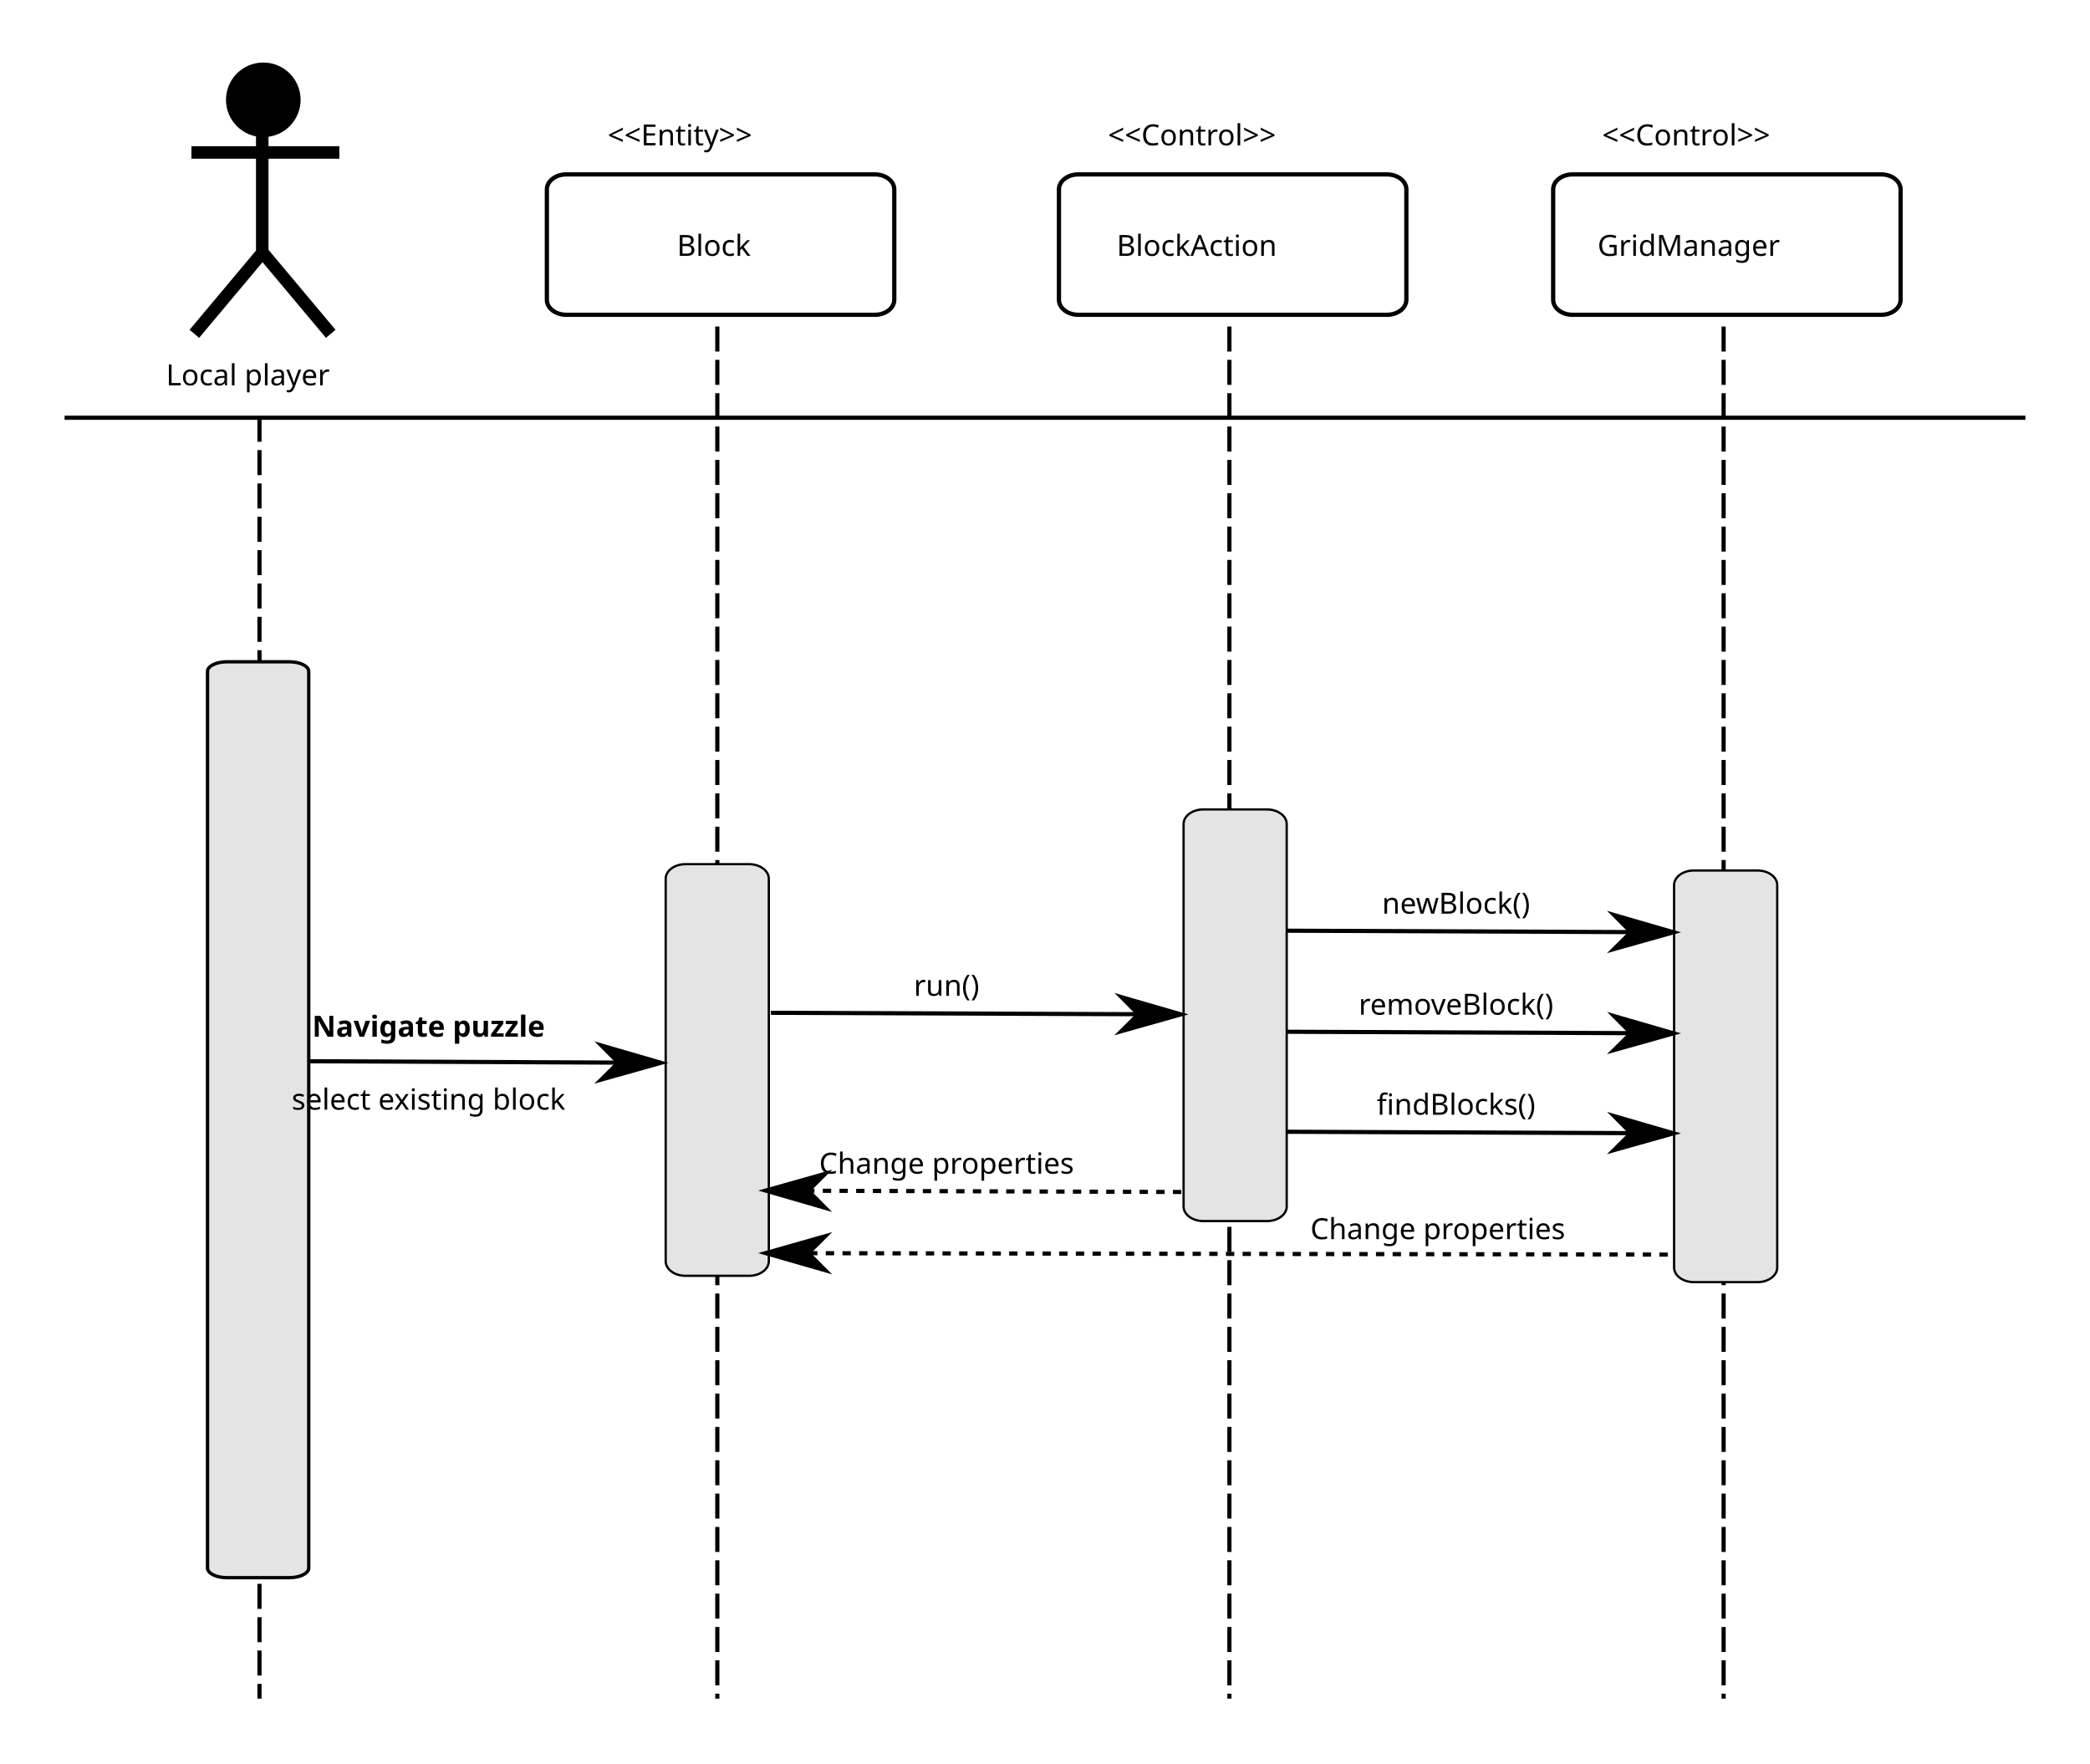
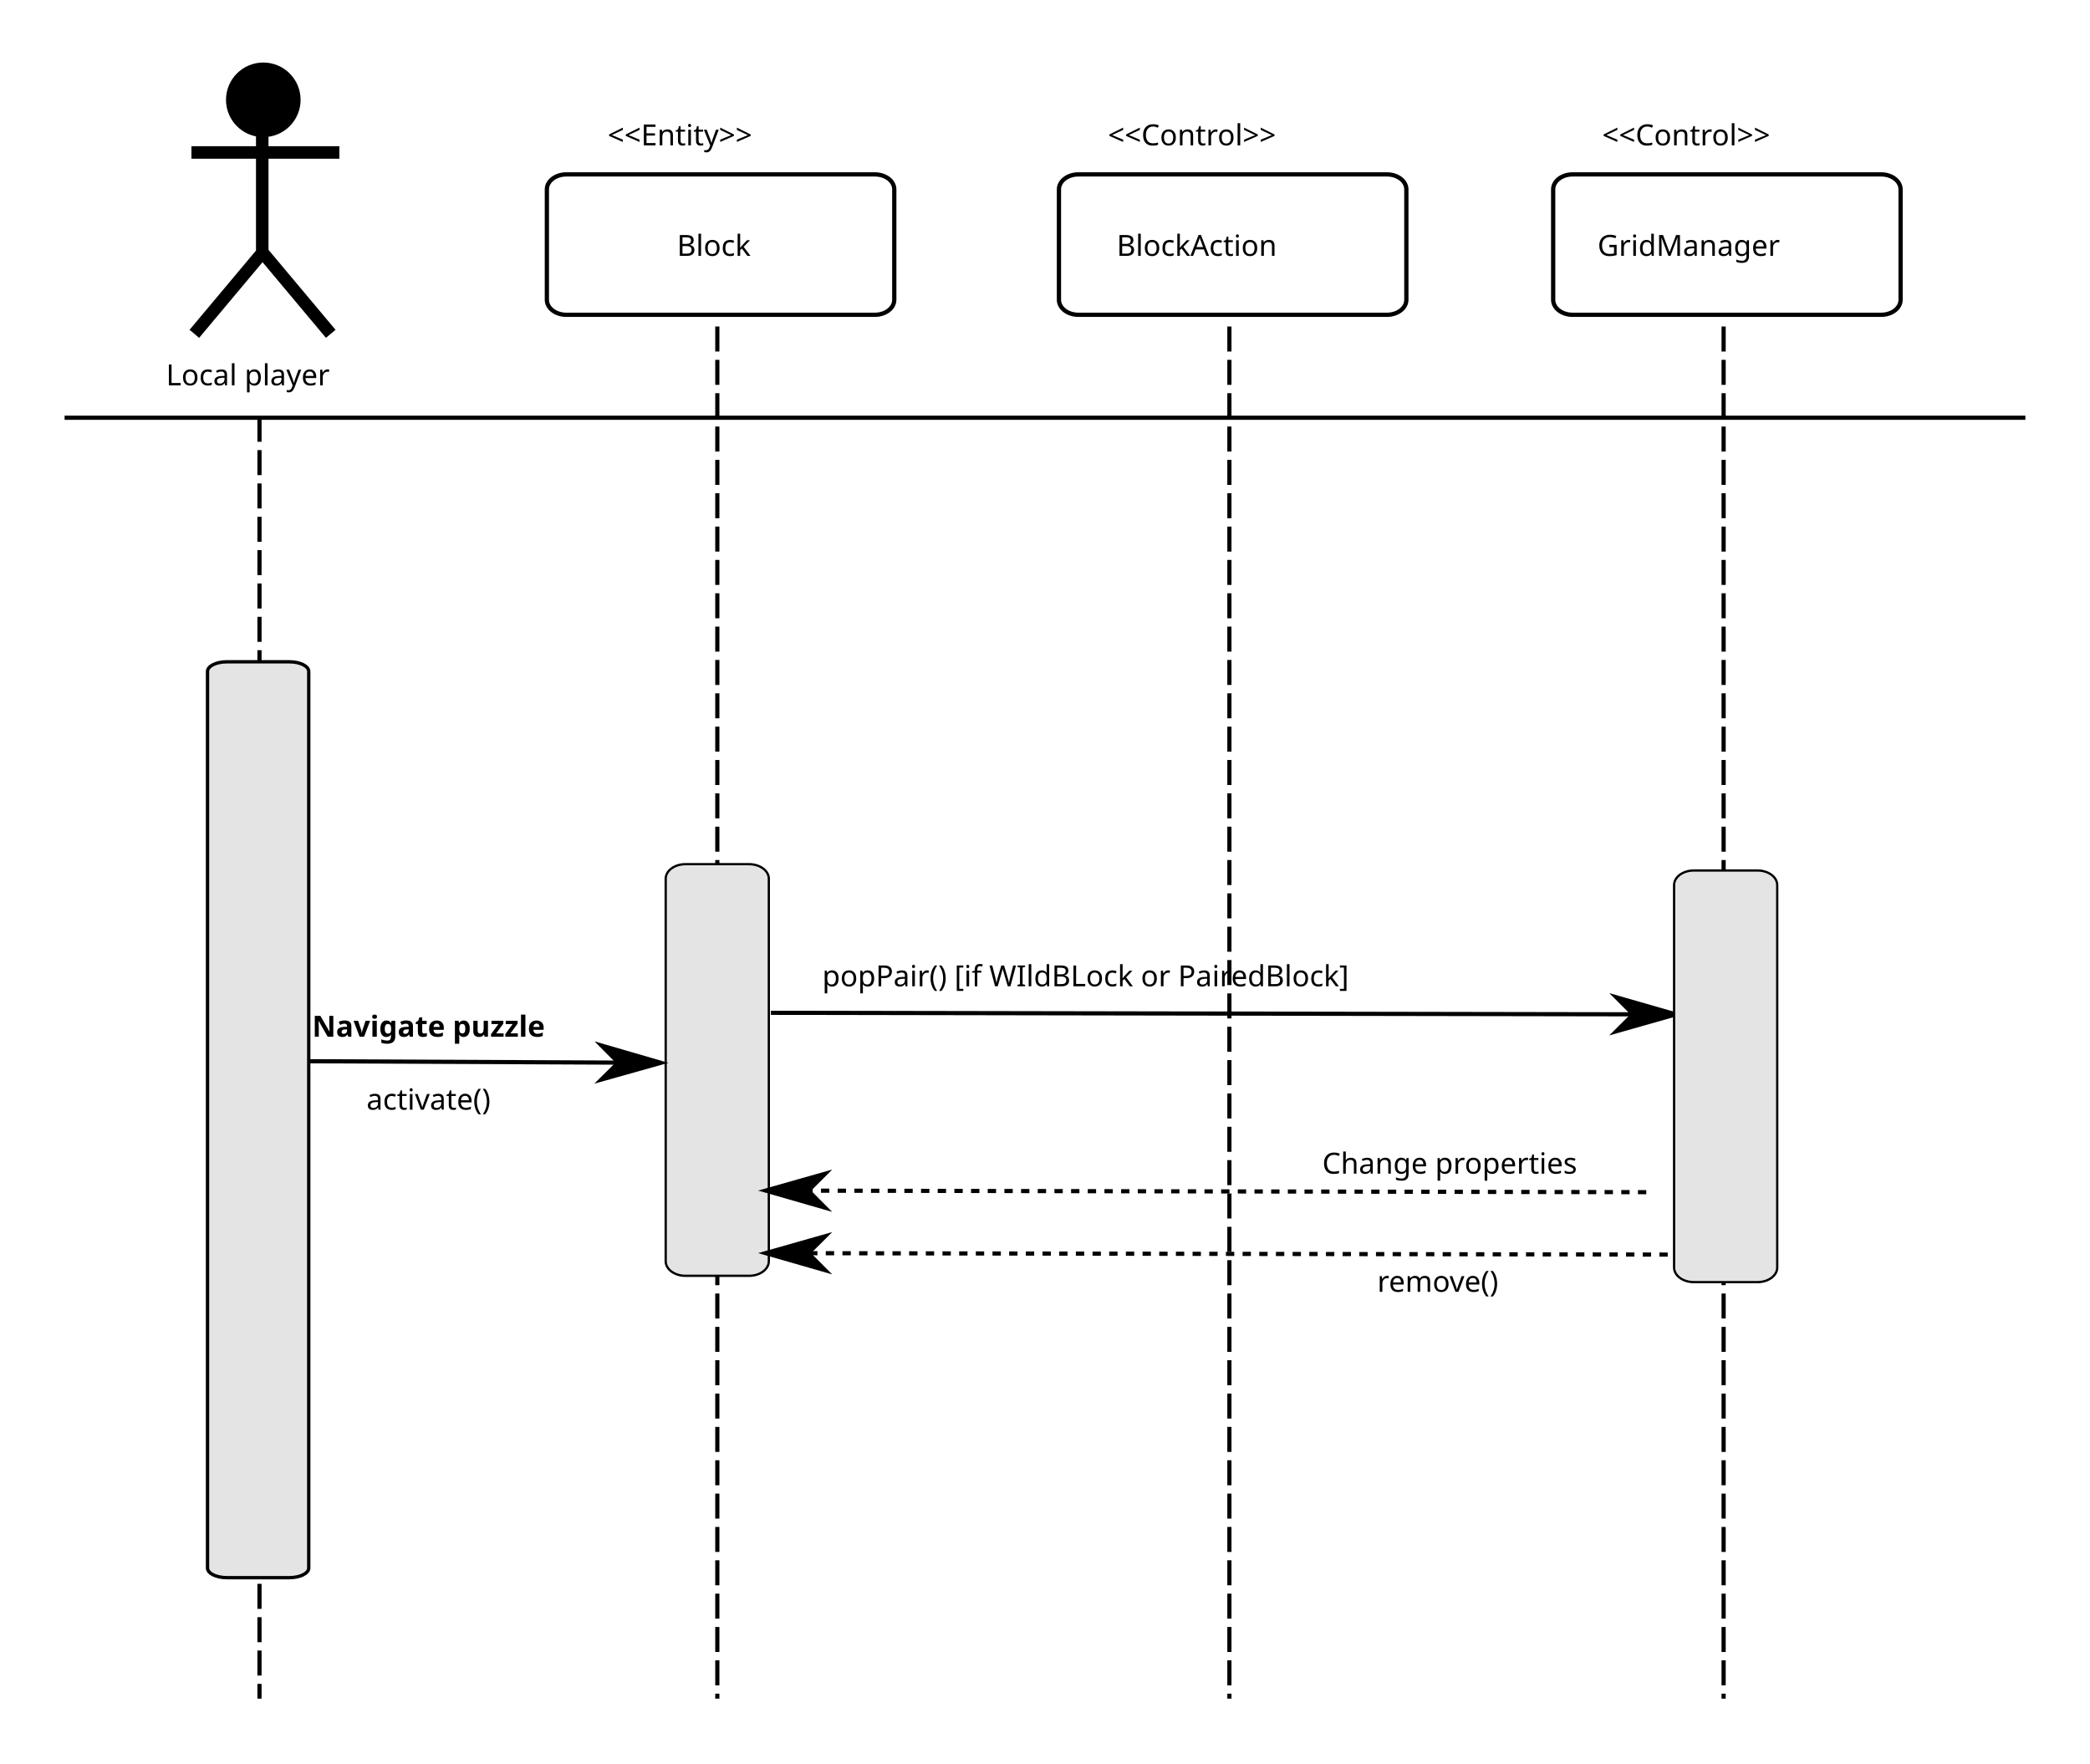
- <svg xmlns="http://www.w3.org/2000/svg" width="501.428" height="423.026" id="svg4629" version="1.1">
+ <svg xmlns="http://www.w3.org/2000/svg" xmlns:ns1="http://www.openswatchbook.org/uri/2009/osb" xmlns:xlink="http://www.w3.org/1999/xlink" width="501.428" height="423.026" id="svg4629" version="1.1">
  <defs id="defs4631">
+     <linearGradient id="linearGradient6866" ns1:paint="solid">
+       <stop style="stop-color:#000000;stop-opacity:1;" offset="0" id="stop6868" />
+     </linearGradient>
    <marker orient="auto" refY="0" refX="0" id="Arrow1Lend" style="overflow:visible">
      <path id="path3874" d="M 0,0 5,-5 -12.5,0 5,5 0,0 z" style="fill-rule:evenodd;stroke:#000000;stroke-width:1pt" transform="matrix(-0.8,0,0,-0.8,-10,0)" />
    </marker>
+     <linearGradient xlink:href="#linearGradient6866" id="linearGradient6870" x1="168.71" y1="262.086" x2="387.163" y2="262.086" gradientUnits="userSpaceOnUse" />
  </defs>
  <g id="layer1" transform="translate(15.5,-18.76002)">
    <g id="g4589" transform="translate(29.23524,-4.67677)" style="stroke-width:3;stroke-miterlimit:4;stroke-dasharray:none">
      <path d="m 25.885,47.387 c 0,4.114 -3.335,7.45 -7.45,7.45 -4.114,0 -7.45,-3.335 -7.45,-7.45 0,-4.114 3.335,-7.45 7.45,-7.45 4.114,0 7.45,3.335 7.45,7.45 z" id="path4591" style="fill:#000000;stroke:#000000;stroke-width:3;stroke-miterlimit:4;stroke-dasharray:none" />
      <path id="path4593" d="m 18.183,48.397 0,35.103" style="fill:none;stroke:#000000;stroke-width:3;stroke-linecap:butt;stroke-linejoin:miter;stroke-miterlimit:4;stroke-opacity:1;stroke-dasharray:none" />
      <path id="path4595" d="m 1.195,60.014 35.491,0" style="fill:none;stroke:#000000;stroke-width:3;stroke-linecap:butt;stroke-linejoin:miter;stroke-miterlimit:4;stroke-opacity:1;stroke-dasharray:none" />
      <path style="fill:none;stroke:#000000;stroke-width:3;stroke-linecap:butt;stroke-linejoin:miter;stroke-miterlimit:4;stroke-opacity:1;stroke-dasharray:none" d="M 17.963,83.659 34.615,103.525" id="path4597" />
      <path id="path4599" d="M 18.544,83.659 1.892,103.525" style="fill:none;stroke:#000000;stroke-width:3;stroke-linecap:butt;stroke-linejoin:miter;stroke-miterlimit:4;stroke-opacity:1;stroke-dasharray:none" />
    </g>
    <text id="text4601" y="111.206" x="24.348" style="font-size:12px;font-style:normal;font-weight:normal;line-height:125%;letter-spacing:0px;word-spacing:0px;fill:#000000;fill-opacity:1;stroke:none;font-family:Sans" xml:space="preserve">
      <tspan style="font-size:7px" y="111.206" x="24.348" id="tspan4603">Local player</tspan>
      <tspan id="tspan4605" style="font-size:7px" y="119.956" x="24.348" />
      <tspan style="font-size:7px" id="tspan4607" y="128.706" x="24.348" />
    </text>
    <path style="fill:none;stroke:#000000;stroke-width:1px;stroke-linecap:butt;stroke-linejoin:miter;stroke-opacity:1" d="m 0,118.981 470.428,0" id="path4662" />
    <rect ry="3.592" rx="4.644" y="60.601" x="115.703" height="33.679" width="83.35" id="rect5846" style="fill:none;stroke:#000000;stroke-width:1.021;stroke-linejoin:miter;stroke-miterlimit:4;stroke-dasharray:none;stroke-dashoffset:3.7" />
    <text id="text5848" y="53.627" x="158.543" style="font-size:12px;font-style:normal;font-weight:normal;line-height:125%;letter-spacing:0px;word-spacing:0px;fill:#000000;fill-opacity:1;stroke:none;font-family:Sans" xml:space="preserve">
      <tspan style="font-size:7px;text-align:center;text-anchor:middle" y="53.627" x="158.543" id="tspan5850">&lt;&lt;Entity&gt;&gt;</tspan>
      <tspan id="tspan5852" style="font-size:7px" y="62.377" x="158.543" />
      <tspan style="font-size:7px" id="tspan5854" y="71.127" x="158.543" />
    </text>
    <text xml:space="preserve" style="font-size:12px;font-style:normal;font-weight:normal;line-height:125%;letter-spacing:0px;word-spacing:0px;fill:#000000;fill-opacity:1;stroke:none;font-family:Sans" x="146.927" y="80.144" id="text5856">
      <tspan x="146.927" y="80.144" id="tspan5864" style="font-size:7px">Block</tspan>
    </text>
    <path id="path6098" d="m 156.597,97.091 0,329.196" style="fill:none;stroke:#000000;stroke-width:1;stroke-linecap:butt;stroke-linejoin:miter;stroke-miterlimit:4;stroke-opacity:1;stroke-dasharray:6, 2;stroke-dashoffset:0;marker-end:none" />
    <rect ry="3.5" rx="4.732" y="226.086" x="144.212" height="98.757" width="24.743" id="rect6104" style="fill:#e4e4e4;fill-opacity:1;stroke:#000000;stroke-width:0.543;stroke-linejoin:miter;stroke-miterlimit:4;stroke-dasharray:none;stroke-dashoffset:0" />
    <path id="path6108" d="m 46.756,118.743 0,307.543" style="fill:none;stroke:#000000;stroke-width:1;stroke-linecap:butt;stroke-linejoin:miter;stroke-miterlimit:4;stroke-opacity:1;stroke-dasharray:6, 2;stroke-dashoffset:0;marker-end:none" />
    <rect ry="2.312" rx="4.644" y="177.534" x="34.286" height="219.725" width="24.286" id="rect6110" style="fill:#e4e4e4;fill-opacity:1;stroke:#000000;stroke-width:0.802;stroke-linejoin:miter;stroke-miterlimit:4;stroke-dasharray:none;stroke-dashoffset:0" />
    <path style="fill:none;stroke:#000000;stroke-width:1px;stroke-linecap:butt;stroke-linejoin:miter;stroke-opacity:1;marker-end:url(#Arrow1Lend)" d="m 58.336,273.361 84.6,0.379" id="path6112" />
    <text id="text6298" y="267.479" x="98.233" style="font-size:12px;font-style:normal;font-weight:normal;line-height:125%;letter-spacing:0px;word-spacing:0px;fill:#000000;fill-opacity:1;stroke:none;font-family:Sans" xml:space="preserve">
      <tspan style="font-size:7px;font-weight:bold;text-align:center;text-anchor:middle" y="267.479" x="98.233" id="tspan6369">Navigate puzzle</tspan>
      <tspan style="font-size:7px;text-align:center;text-anchor:middle" y="276.229" x="98.233" id="tspan7066" />
-       <tspan style="font-size:7px;text-align:center;text-anchor:middle" y="284.979" x="98.233" id="tspan7068">select existing block</tspan>
+       <tspan style="font-size:7px;text-align:center;text-anchor:middle" y="284.979" x="98.233" id="tspan7068">activate()</tspan>
      <tspan style="font-size:7px;text-align:center;text-anchor:middle" y="293.729" x="98.233" id="tspan6306" />
      <tspan id="tspan6302" style="font-size:7px" y="302.479" x="98.233" />
      <tspan style="font-size:7px" id="tspan6304" y="311.229" x="98.233" />
    </text>
-     <path style="fill:none;stroke:#000000;stroke-width:1;stroke-linecap:butt;stroke-linejoin:miter;stroke-miterlimit:4;stroke-opacity:1;stroke-dasharray:2, 2;stroke-dashoffset:0;marker-end:url(#Arrow1Lend)" d="M 279.906,304.777 168.336,304.398" id="path6646" />
+     <path style="fill:none;stroke:#000000;stroke-width:1;stroke-linecap:butt;stroke-linejoin:miter;stroke-miterlimit:4;stroke-opacity:1;stroke-dasharray:2,2;stroke-dashoffset:0;marker-end:url(#Arrow1Lend)" d="M 379.473,304.777 168.336,304.398" id="path6646" />
    <rect style="fill:none;stroke:#000000;stroke-width:1.021;stroke-linejoin:miter;stroke-miterlimit:4;stroke-dasharray:none;stroke-dashoffset:3.7" id="rect7195" width="83.35" height="33.679" x="238.56" y="60.601" rx="4.644" ry="3.592" />
    <text xml:space="preserve" style="font-size:12px;font-style:normal;font-weight:normal;line-height:125%;letter-spacing:0px;word-spacing:0px;fill:#000000;fill-opacity:1;stroke:none;font-family:Sans" x="281.4" y="53.627" id="text7197">
      <tspan id="tspan7199" x="281.4" y="53.627" style="font-size:7px;text-align:center;text-anchor:middle">&lt;&lt;Control&gt;&gt;</tspan>
      <tspan x="281.4" y="62.377" style="font-size:7px" id="tspan7201" />
      <tspan x="281.4" y="71.127" id="tspan7203" style="font-size:7px" />
    </text>
    <text id="text7205" y="80.144" x="279.425" style="font-size:12px;font-style:normal;font-weight:normal;text-align:center;line-height:125%;letter-spacing:0px;word-spacing:0px;text-anchor:middle;fill:#000000;fill-opacity:1;stroke:none;font-family:Sans" xml:space="preserve">
      <tspan style="font-size:7px;text-align:center;text-anchor:middle" id="tspan7207" y="80.144" x="279.425">BlockAction</tspan>
    </text>
    <path style="fill:none;stroke:#000000;stroke-width:1;stroke-linecap:butt;stroke-linejoin:miter;stroke-miterlimit:4;stroke-opacity:1;stroke-dasharray:6, 2;stroke-dashoffset:0;marker-end:none" d="m 279.454,97.091 0,329.196" id="path7209" />
    <rect ry="3.592" rx="4.644" y="60.601" x="357.132" height="33.679" width="83.35" id="rect7211" style="fill:none;stroke:#000000;stroke-width:1.021;stroke-linejoin:miter;stroke-miterlimit:4;stroke-dasharray:none;stroke-dashoffset:3.7" />
    <text id="text7213" y="53.627" x="399.972" style="font-size:12px;font-style:normal;font-weight:normal;line-height:125%;letter-spacing:0px;word-spacing:0px;fill:#000000;fill-opacity:1;stroke:none;font-family:Sans" xml:space="preserve">
      <tspan style="font-size:7px;text-align:center;text-anchor:middle" y="53.627" x="399.972" id="tspan7215">&lt;&lt;Control&gt;&gt;</tspan>
      <tspan id="tspan7217" style="font-size:7px" y="62.377" x="399.972" />
      <tspan style="font-size:7px" id="tspan7219" y="71.127" x="399.972" />
    </text>
    <text xml:space="preserve" style="font-size:12px;font-style:normal;font-weight:normal;text-align:center;line-height:125%;letter-spacing:0px;word-spacing:0px;text-anchor:middle;fill:#000000;fill-opacity:1;stroke:none;font-family:Sans" x="397.466" y="80.144" id="text7221">
      <tspan x="397.466" y="80.144" id="tspan7223" style="font-size:7px;text-align:center;text-anchor:middle">GridManager</tspan>
    </text>
    <path id="path7225" d="m 398.026,97.091 0,329.196" style="fill:none;stroke:#000000;stroke-width:1;stroke-linecap:butt;stroke-linejoin:miter;stroke-miterlimit:4;stroke-opacity:1;stroke-dasharray:6, 2;stroke-dashoffset:0;marker-end:none" />
    <path id="path7227" d="m 400.62,319.777 -232.284,-0.379" style="fill:none;stroke:#000000;stroke-width:1;stroke-linecap:butt;stroke-linejoin:miter;stroke-miterlimit:4;stroke-opacity:1;stroke-dasharray:2, 2;stroke-dashoffset:0;marker-end:url(#Arrow1Lend)" />
-     <text id="text7229" y="316.051" x="340.376" style="font-size:12px;font-style:normal;font-weight:normal;line-height:125%;letter-spacing:0px;word-spacing:0px;fill:#000000;fill-opacity:1;stroke:none;font-family:Sans" xml:space="preserve">
-       <tspan style="font-size:7px;text-align:center;text-anchor:middle" y="316.051" x="340.376" id="tspan7231">Change properties</tspan>
-       <tspan style="font-size:7px;text-align:center;text-anchor:middle" y="324.801" x="340.376" id="tspan7249" />
-       <tspan style="font-size:7px;text-align:center;text-anchor:middle" y="333.551" x="340.376" id="tspan7251" />
-       <tspan style="font-size:7px;text-align:center;text-anchor:middle" y="342.301" x="340.376" id="tspan7253" />
-       <tspan style="font-size:7px;text-align:center;text-anchor:middle" y="351.051" x="340.376" id="tspan7233" />
-       <tspan id="tspan7235" style="font-size:7px" y="359.801" x="340.376" />
-       <tspan style="font-size:7px" id="tspan7237" y="368.551" x="340.376" />
+     <text id="text7229" y="328.677" x="340.376" style="font-size:12px;font-style:normal;font-weight:normal;line-height:125%;letter-spacing:0px;word-spacing:0px;fill:#000000;fill-opacity:1;stroke:none;font-family:Sans" xml:space="preserve">
+       <tspan style="font-size:7px;text-align:center;text-anchor:middle" y="328.677" x="340.376" id="tspan7231">remove()</tspan>
+       <tspan style="font-size:7px;text-align:center;text-anchor:middle" y="337.427" x="340.376" id="tspan7249" />
+       <tspan style="font-size:7px;text-align:center;text-anchor:middle" y="346.177" x="340.376" id="tspan7251" />
+       <tspan style="font-size:7px;text-align:center;text-anchor:middle" y="354.927" x="340.376" id="tspan7253" />
+       <tspan style="font-size:7px;text-align:center;text-anchor:middle" y="363.677" x="340.376" id="tspan7233" />
+       <tspan id="tspan7235" style="font-size:7px" y="372.427" x="340.376" />
+       <tspan style="font-size:7px" id="tspan7237" y="381.177" x="340.376" />
    </text>
-     <text xml:space="preserve" style="font-size:12px;font-style:normal;font-weight:normal;line-height:125%;letter-spacing:0px;word-spacing:0px;fill:#000000;fill-opacity:1;stroke:none;font-family:Sans" x="222.519" y="300.336" id="text7239">
-       <tspan id="tspan7241" x="222.519" y="300.336" style="font-size:7px;text-align:center;text-anchor:middle">Change properties</tspan>
-       <tspan id="tspan7243" x="222.519" y="309.086" style="font-size:7px;text-align:center;text-anchor:middle" />
-       <tspan x="222.519" y="317.836" style="font-size:7px" id="tspan7245" />
-       <tspan x="222.519" y="326.586" id="tspan7247" style="font-size:7px" />
+     <text xml:space="preserve" style="font-size:12px;font-style:normal;font-weight:normal;line-height:125%;letter-spacing:0px;word-spacing:0px;fill:#000000;fill-opacity:1;stroke:none;font-family:Sans" x="343.232" y="300.336" id="text7239">
+       <tspan id="tspan7241" x="343.232" y="300.336" style="font-size:7px;text-align:center;text-anchor:middle">Change properties</tspan>
+       <tspan id="tspan7243" x="343.232" y="309.086" style="font-size:7px;text-align:center;text-anchor:middle" />
+       <tspan x="343.232" y="317.836" style="font-size:7px" id="tspan7245" />
+       <tspan x="343.232" y="326.586" id="tspan7247" style="font-size:7px" />
    </text>
-     <rect style="fill:#e4e4e4;fill-opacity:1;stroke:#000000;stroke-width:0.543;stroke-linejoin:miter;stroke-miterlimit:4;stroke-dasharray:none;stroke-dashoffset:0" id="rect7255" width="24.743" height="98.757" x="268.461" y="212.954" rx="4.732" ry="3.5" />
-     <path id="path7257" d="m 169.453,261.744 98.237,0.379" style="fill:none;stroke:#000000;stroke-width:1px;stroke-linecap:butt;stroke-linejoin:miter;stroke-opacity:1;marker-end:url(#Arrow1Lend)" />
-     <text id="text7259" y="257.657" x="222.519" style="font-size:12px;font-style:normal;font-weight:normal;line-height:125%;letter-spacing:0px;word-spacing:0px;fill:#000000;fill-opacity:1;stroke:none;font-family:Sans" xml:space="preserve">
-       <tspan style="font-size:7px;text-align:center;text-anchor:middle" y="257.657" x="222.519" id="tspan7261">run()</tspan>
-       <tspan style="font-size:7px;text-align:center;text-anchor:middle" y="266.407" x="222.519" id="tspan7263" />
-       <tspan id="tspan7265" style="font-size:7px" y="275.157" x="222.519" />
-       <tspan style="font-size:7px" id="tspan7267" y="283.907" x="222.519" />
-     </text>
+     <path id="path7257" d="m 169.453,261.744 216.967,0.379" style="fill:url(#linearGradient6870);stroke:#000000;stroke-width:1;stroke-linecap:butt;stroke-linejoin:miter;stroke-opacity:1;marker-end:url(#Arrow1Lend);fill-opacity:1;stroke-miterlimit:4;stroke-dasharray:none" />
    <rect ry="3.5" rx="4.732" y="227.601" x="386.144" height="98.757" width="24.743" id="rect7269" style="fill:#e4e4e4;fill-opacity:1;stroke:#000000;stroke-width:0.543;stroke-linejoin:miter;stroke-miterlimit:4;stroke-dasharray:none;stroke-dashoffset:0" />
-     <path style="fill:none;stroke:#000000;stroke-width:1px;stroke-linecap:butt;stroke-linejoin:miter;stroke-opacity:1;marker-end:url(#Arrow1Lend)" d="m 293.197,242.046 92.681,0.379" id="path7273" />
-     <text xml:space="preserve" style="font-size:12px;font-style:normal;font-weight:normal;line-height:125%;letter-spacing:0px;word-spacing:0px;fill:#000000;fill-opacity:1;stroke:none;font-family:Sans" x="344.748" y="237.959" id="text7275">
-       <tspan id="tspan7277" x="344.748" y="237.959" style="font-size:7px;text-align:center;text-anchor:middle">newBlock()</tspan>
-       <tspan id="tspan7279" x="344.748" y="246.709" style="font-size:7px;text-align:center;text-anchor:middle" />
-       <tspan x="344.748" y="255.459" style="font-size:7px" id="tspan7281" />
-       <tspan x="344.748" y="264.209" id="tspan7283" style="font-size:7px" />
-     </text>
-     <path id="path7285" d="m 293.197,266.289 92.681,0.379" style="fill:none;stroke:#000000;stroke-width:1px;stroke-linecap:butt;stroke-linejoin:miter;stroke-opacity:1;marker-end:url(#Arrow1Lend)" />
-     <text id="text7287" y="262.203" x="344.748" style="font-size:12px;font-style:normal;font-weight:normal;line-height:125%;letter-spacing:0px;word-spacing:0px;fill:#000000;fill-opacity:1;stroke:none;font-family:Sans" xml:space="preserve">
-       <tspan style="font-size:7px;text-align:center;text-anchor:middle" y="262.203" x="344.748" id="tspan7289">removeBlock()</tspan>
-       <tspan style="font-size:7px;text-align:center;text-anchor:middle" y="270.953" x="344.748" id="tspan7291" />
-       <tspan id="tspan7293" style="font-size:7px" y="279.703" x="344.748" />
-       <tspan style="font-size:7px" id="tspan7295" y="288.453" x="344.748" />
-     </text>
-     <path style="fill:none;stroke:#000000;stroke-width:1px;stroke-linecap:butt;stroke-linejoin:miter;stroke-opacity:1;marker-end:url(#Arrow1Lend)" d="m 293.197,290.281 92.681,0.379" id="path7297" />
-     <text xml:space="preserve" style="font-size:12px;font-style:normal;font-weight:normal;line-height:125%;letter-spacing:0px;word-spacing:0px;fill:#000000;fill-opacity:1;stroke:none;font-family:Sans" x="344.748" y="286.194" id="text7299">
-       <tspan id="tspan7301" x="344.748" y="286.194" style="font-size:7px;text-align:center;text-anchor:middle">findBlocks()</tspan>
-       <tspan id="tspan7303" x="344.748" y="294.944" style="font-size:7px;text-align:center;text-anchor:middle" />
-       <tspan x="344.748" y="303.694" style="font-size:7px" id="tspan7305" />
-       <tspan x="344.748" y="312.444" id="tspan7307" style="font-size:7px" />
+     <text id="text6872" y="255.384" x="255.854" style="font-size:12px;font-style:normal;font-weight:normal;line-height:125%;letter-spacing:0px;word-spacing:0px;fill:#000000;fill-opacity:1;stroke:none;font-family:Sans" xml:space="preserve">
+       <tspan style="font-size:7px;text-align:center;text-anchor:middle" y="255.384" x="255.854" id="tspan6874">popPair() [if WIldBLock or PairedBlock]</tspan>
+       <tspan style="font-size:7px;text-align:center;text-anchor:middle" y="264.134" x="255.854" id="tspan6876" />
+       <tspan id="tspan6878" style="font-size:7px" y="272.884" x="255.854" />
+       <tspan style="font-size:7px" id="tspan6880" y="281.634" x="255.854" />
    </text>
  </g>
</svg>
